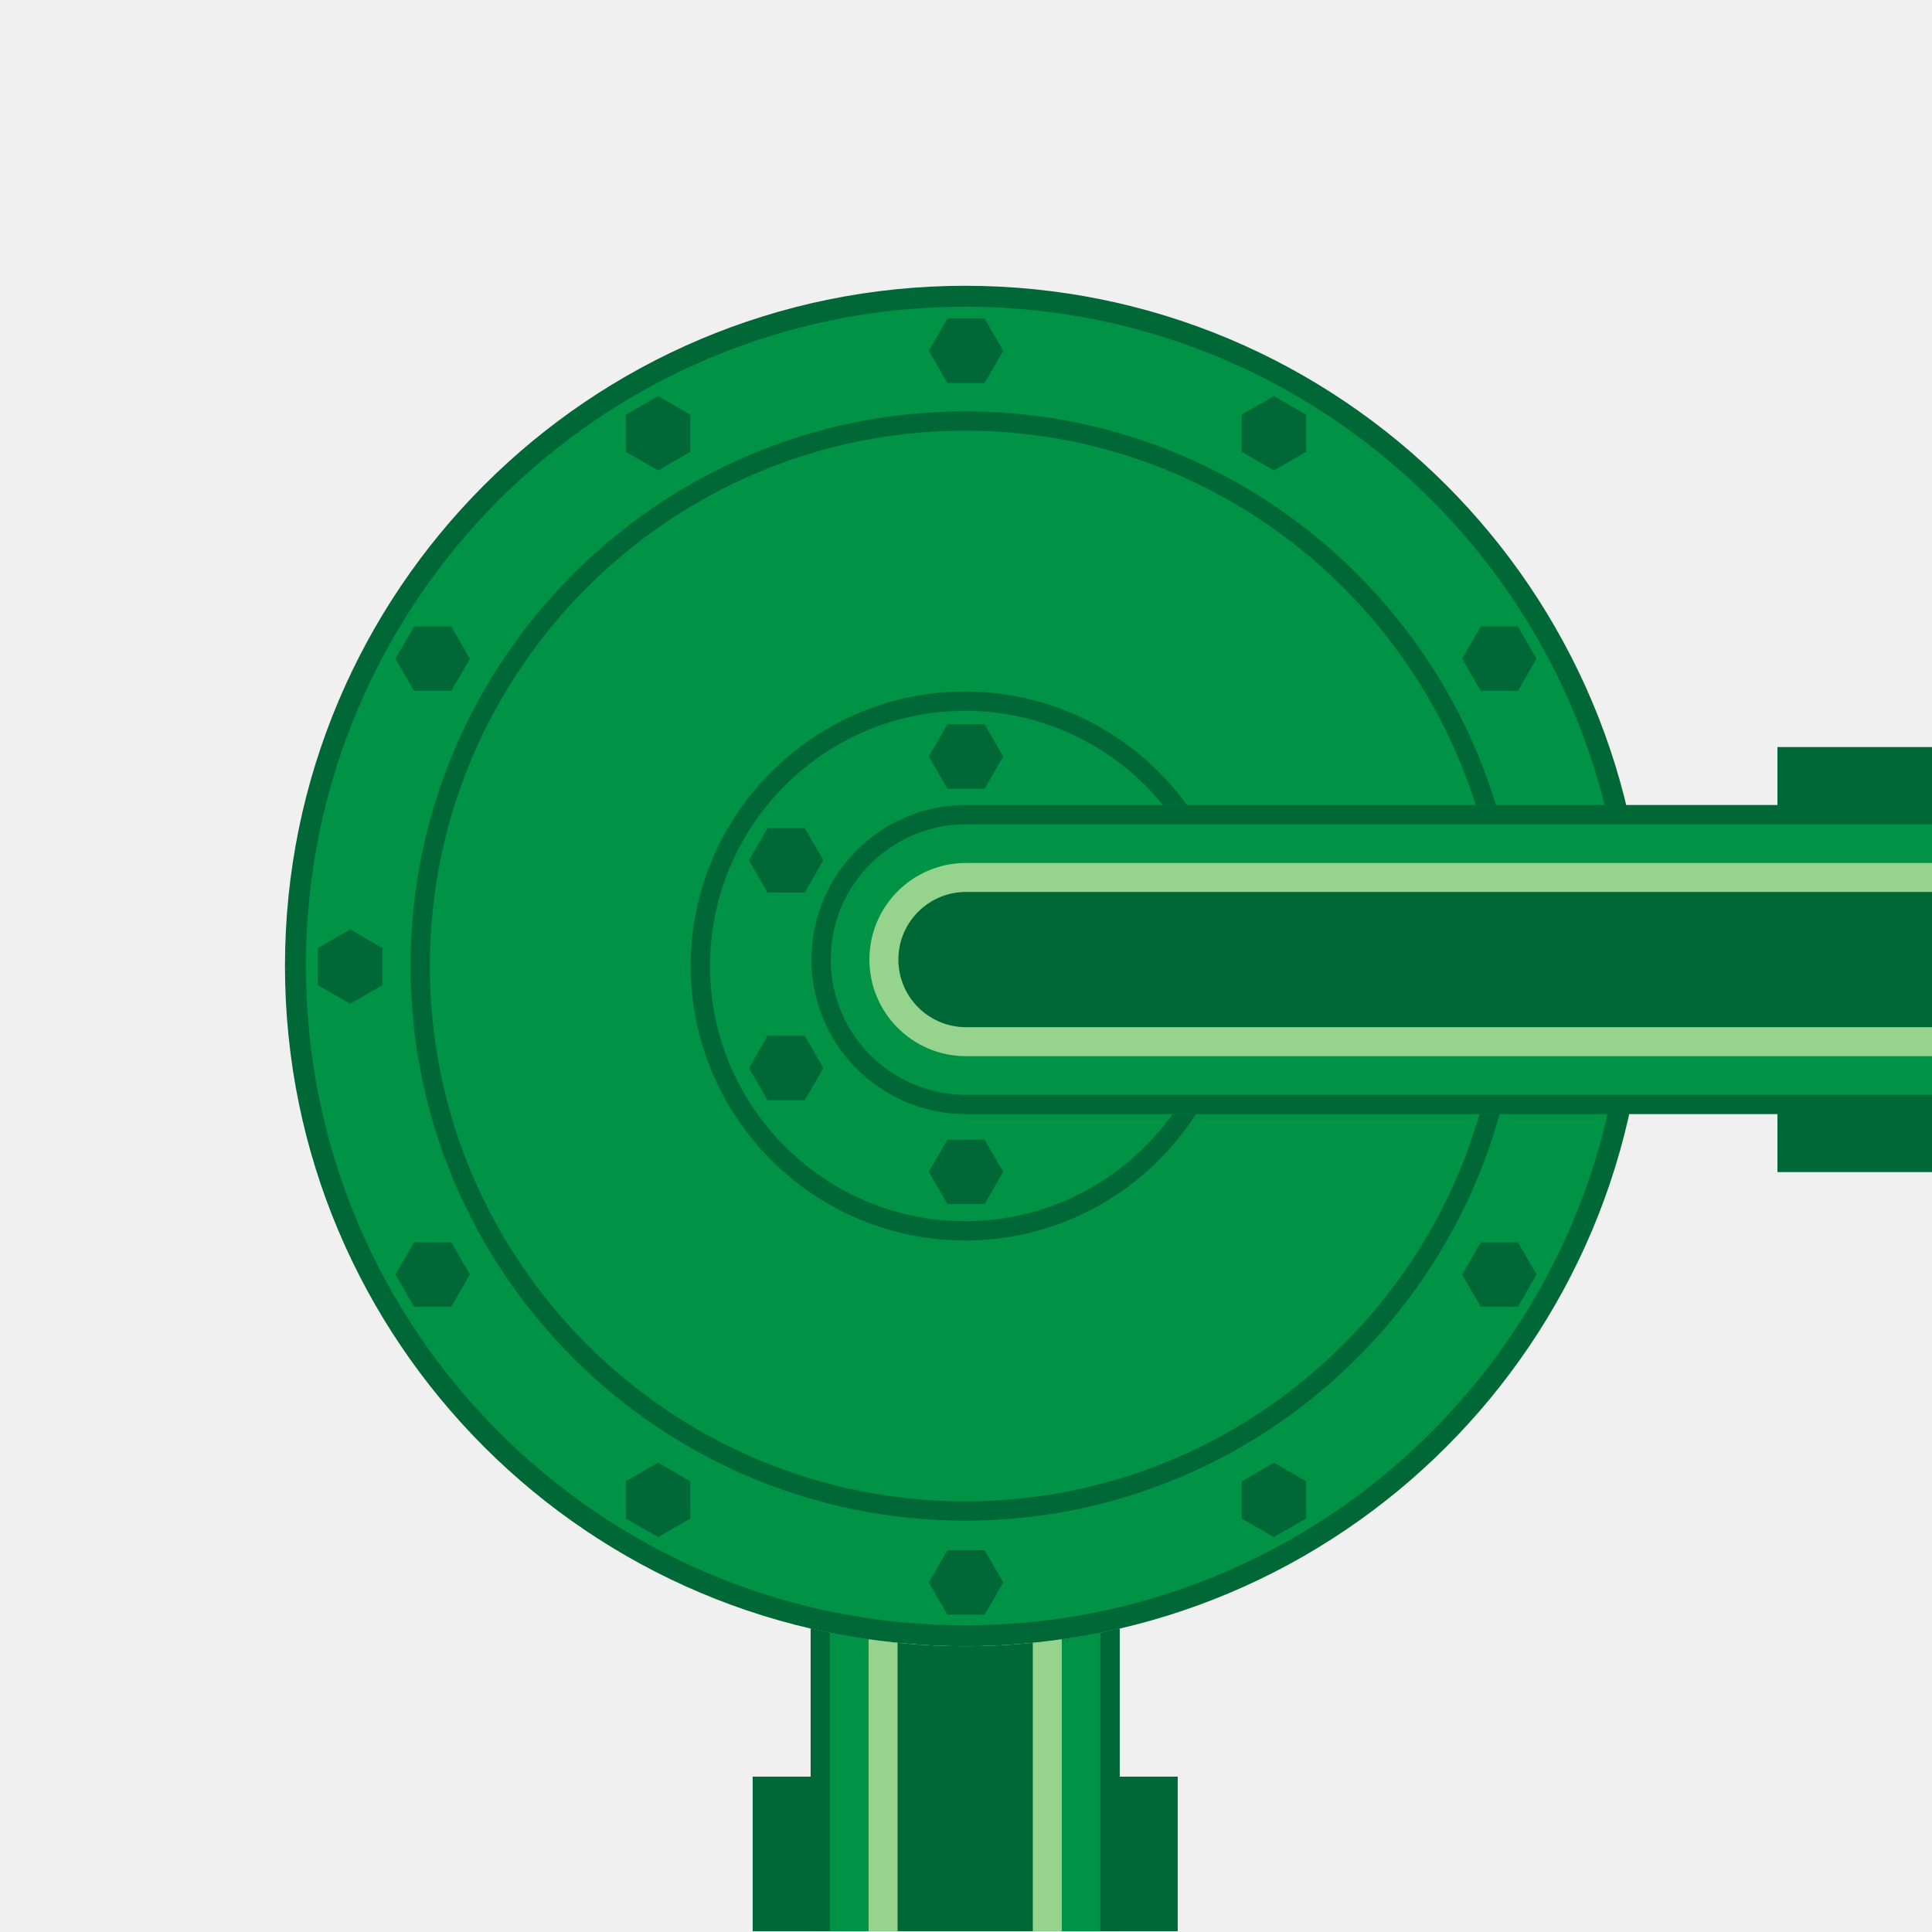
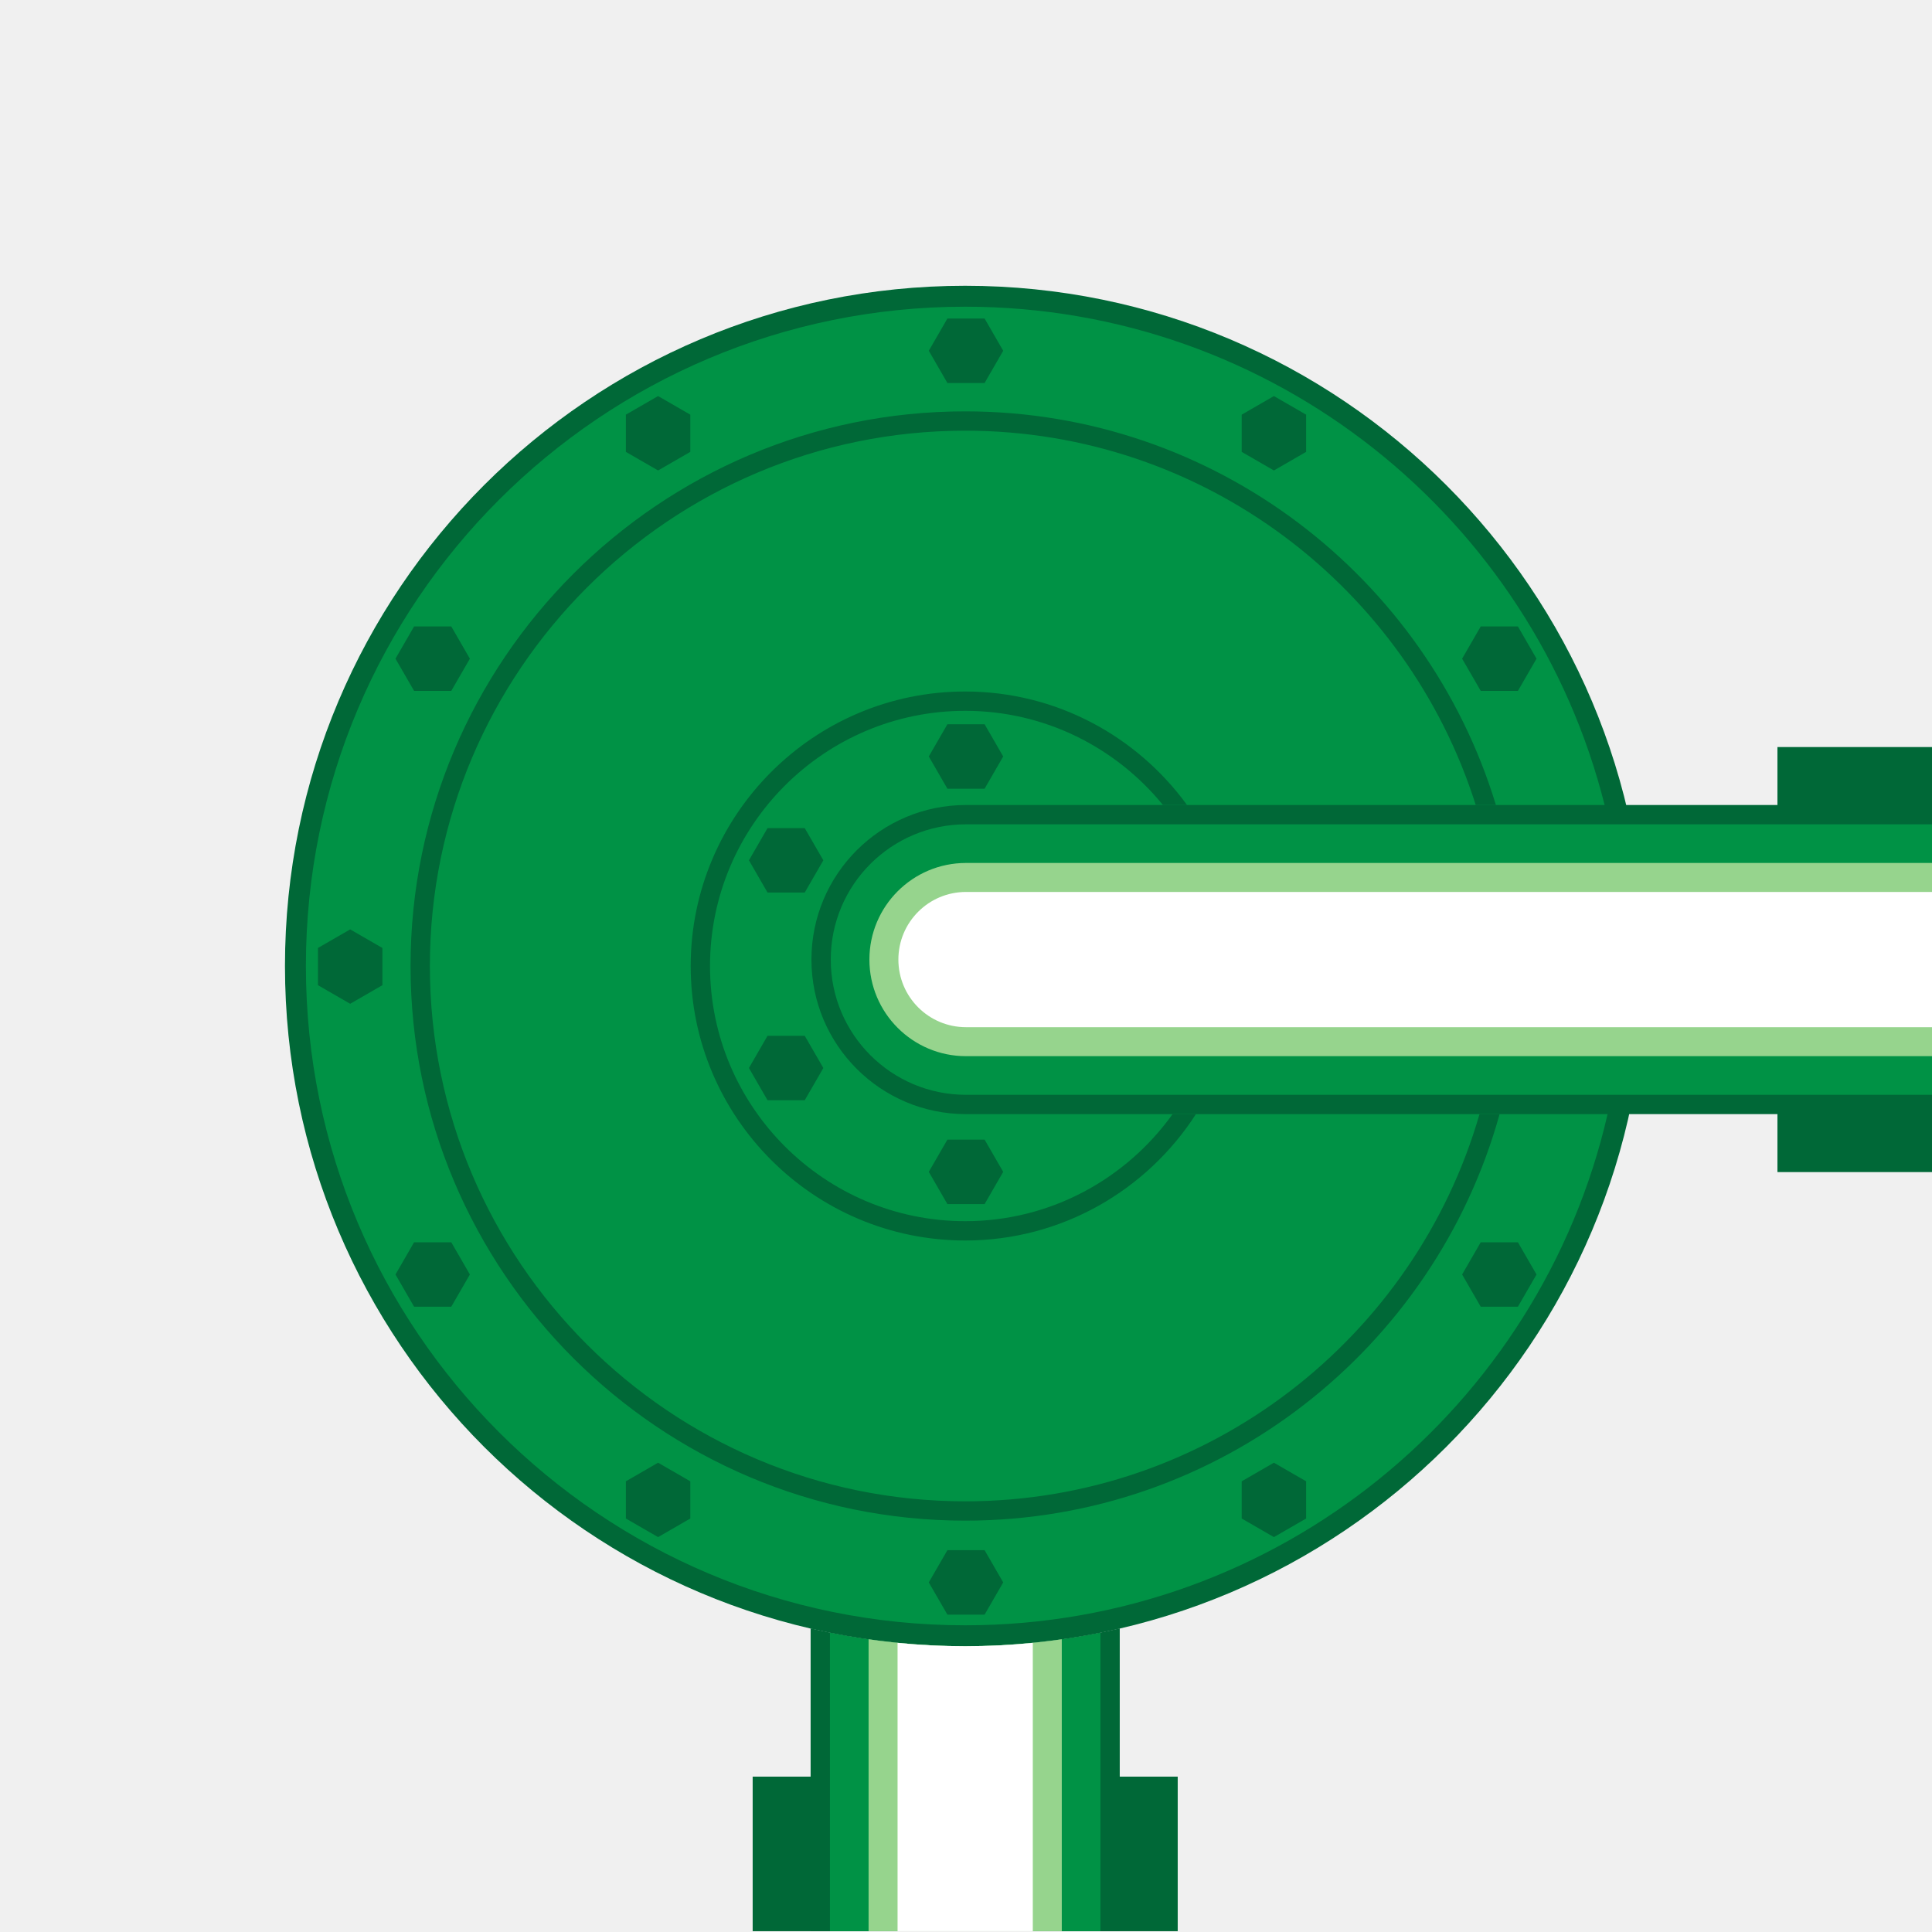
<svg xmlns="http://www.w3.org/2000/svg" version="1.1" id="Layer_1" x="0px" y="0px" viewBox="0 0 100 100" xml:space="preserve">
  <g style="transform-origin: 0px 0px" transform="translate(100,0) rotate(0) scale(-1,1)">
    <g id="frame">
      <rect fill="none" width="100" height="100" />
    </g>
    <g id="shape">
      <circle fill="#006837" cx="50.042" cy="50" r="35.208" />
      <path fill="#006837" d="M50,57.667H0v-16h50c4.418,0,8,3.582,8,8S54.418,57.667,50,57.667z" />
      <path fill="#006837" d="M8,60.667H0v-22h8" />
      <path fill="#006837" d="M50.042,85.208c-2.753,0-5.429-0.326-8-0.924v15.674h16V84.284C55.471,84.882,52.795,85.208,50.042,85.208z   " />
      <rect x="39.042" y="91.958" fill="#006837" width="22" height="8" />
    </g>
    <g id="dark">
      <path fill="#009245" d="M50.042,15.875c-15.971,0-29.376,10.974-33.096,25.792H50c4.418,0,8,3.582,8,8s-3.582,8-8,8H16.792   c3.48,15.153,17.04,26.458,33.25,26.458c18.847,0,34.125-15.278,34.125-34.125S68.888,15.875,50.042,15.875z" />
      <path fill="#009245" d="M50,56.667c3.866,0,7-3.134,7-7s-3.134-7-7-7H0v14H50z" />
      <path fill="#009245" d="M57.042,84.51c-2.263,0.456-4.603,0.698-7,0.698s-4.737-0.242-7-0.698v15.448h14V84.51z" />
    </g>
    <g id="light">
      <path fill="#96D48D" d="M50,44.667H0v10h50c2.761,0,5-2.239,5-5C55,46.905,52.761,44.667,50,44.667z" />
      <path fill="#96D48D" d="M55.042,84.848c-1.634,0.232-3.302,0.36-5,0.36s-3.366-0.127-5-0.36v15.11h10V84.848z" />
    </g>
    <g id="hlight">
-       <path fill="#006837" d="M50,53.167H0v-7h50c1.933,0,3.5,1.567,3.5,3.5S51.933,53.167,50,53.167z" />
-       <path fill="#006837" d="M53.542,85.034c-1.151,0.114-2.319,0.174-3.5,0.174s-2.349-0.061-3.5-0.174v14.924h7V85.034z" />
+       <path fill="#FFFFFF" d="M50,53.167H0v-7h50c1.933,0,3.5,1.567,3.5,3.5S51.933,53.167,50,53.167z" />
+       <path fill="#FFFFFF" d="M53.542,85.034c-1.151,0.114-2.319,0.174-3.5,0.174s-2.349-0.061-3.5-0.174v14.924h7V85.034z" />
    </g>
    <g id="shadow">
      <path fill="#006837" d="M50.042,21.292c-12.932,0-23.891,8.597-27.47,20.375h1.045c3.546-11.219,14.05-19.375,26.425-19.375   C65.32,22.292,77.75,34.722,77.75,50S65.32,77.708,50.042,77.708c-12.619,0-23.286-8.482-26.621-20.041h-1.04   c3.363,12.118,14.486,21.041,27.66,21.041C65.871,78.708,78.75,65.83,78.75,50S65.871,21.292,50.042,21.292z" />
      <path fill="#006837" d="M50.042,35.792c-4.72,0-8.898,2.323-11.483,5.875h1.247c2.424-2.972,6.111-4.875,10.236-4.875   c7.283,0,13.208,5.925,13.208,13.208s-5.926,13.208-13.208,13.208c-4.423,0-8.336-2.193-10.734-5.541h-1.209   c2.53,3.928,6.933,6.541,11.943,6.541c7.834,0,14.208-6.374,14.208-14.208S57.876,35.792,50.042,35.792z" />
      <polygon fill="#006837" points="50.963,16.488 51.926,18.155 50.963,19.823 49.037,19.823 48.074,18.155 49.037,16.488  " />
      <polygon fill="#006837" points="50.963,37.488 51.926,39.155 50.963,40.823 49.037,40.823 48.074,39.155 49.037,37.488  " />
      <polygon fill="#006837" points="50.963,58.988 51.926,60.655 50.963,62.323 49.037,62.323 48.074,60.655 49.037,58.988  " />
      <polygon fill="#006837" points="58.347,53.613 60.273,53.613 61.235,55.28 60.273,56.948 58.347,56.948 57.384,55.28  " />
      <polygon fill="#006837" points="57.384,44.53 58.347,42.863 60.273,42.863 61.235,44.53 60.273,46.198 58.347,46.198  " />
      <polygon fill="#006837" points="50.963,80.238 51.926,81.905 50.963,83.573 49.037,83.573 48.074,81.905 49.037,80.238  " />
      <polygon fill="#006837" points="34.063,20.5 35.73,21.463 35.73,23.389 34.063,24.351 32.395,23.389 32.395,21.463  " />
      <polygon fill="#006837" points="65.938,75.709 67.605,76.672 67.605,78.598 65.938,79.56 64.27,78.598 64.27,76.672  " />
      <polygon fill="#006837" points="21.433,32.425 23.358,32.425 24.321,34.093 23.358,35.76 21.433,35.76 20.47,34.093  " />
      <polygon fill="#006837" points="76.642,64.3 78.567,64.3 79.53,65.968 78.567,67.635 76.642,67.635 75.679,65.968  " />
      <polygon fill="#006837" points="80.207,49.067 81.875,48.105 83.543,49.067 83.543,50.993 81.875,51.956 80.207,50.993  " />
      <polygon fill="#006837" points="20.47,65.968 21.433,64.3 23.358,64.3 24.321,65.968 23.358,67.635 21.433,67.635  " />
      <polygon fill="#006837" points="75.679,34.093 76.642,32.425 78.567,32.425 79.53,34.093 78.567,35.76 76.642,35.76  " />
      <polygon fill="#006837" points="32.395,78.598 32.395,76.672 34.063,75.709 35.73,76.672 35.73,78.598 34.063,79.56  " />
      <polygon fill="#006837" points="64.27,23.389 64.27,21.463 65.938,20.5 67.605,21.463 67.605,23.389 65.938,24.351  " />
    </g>
  </g>
</svg>
